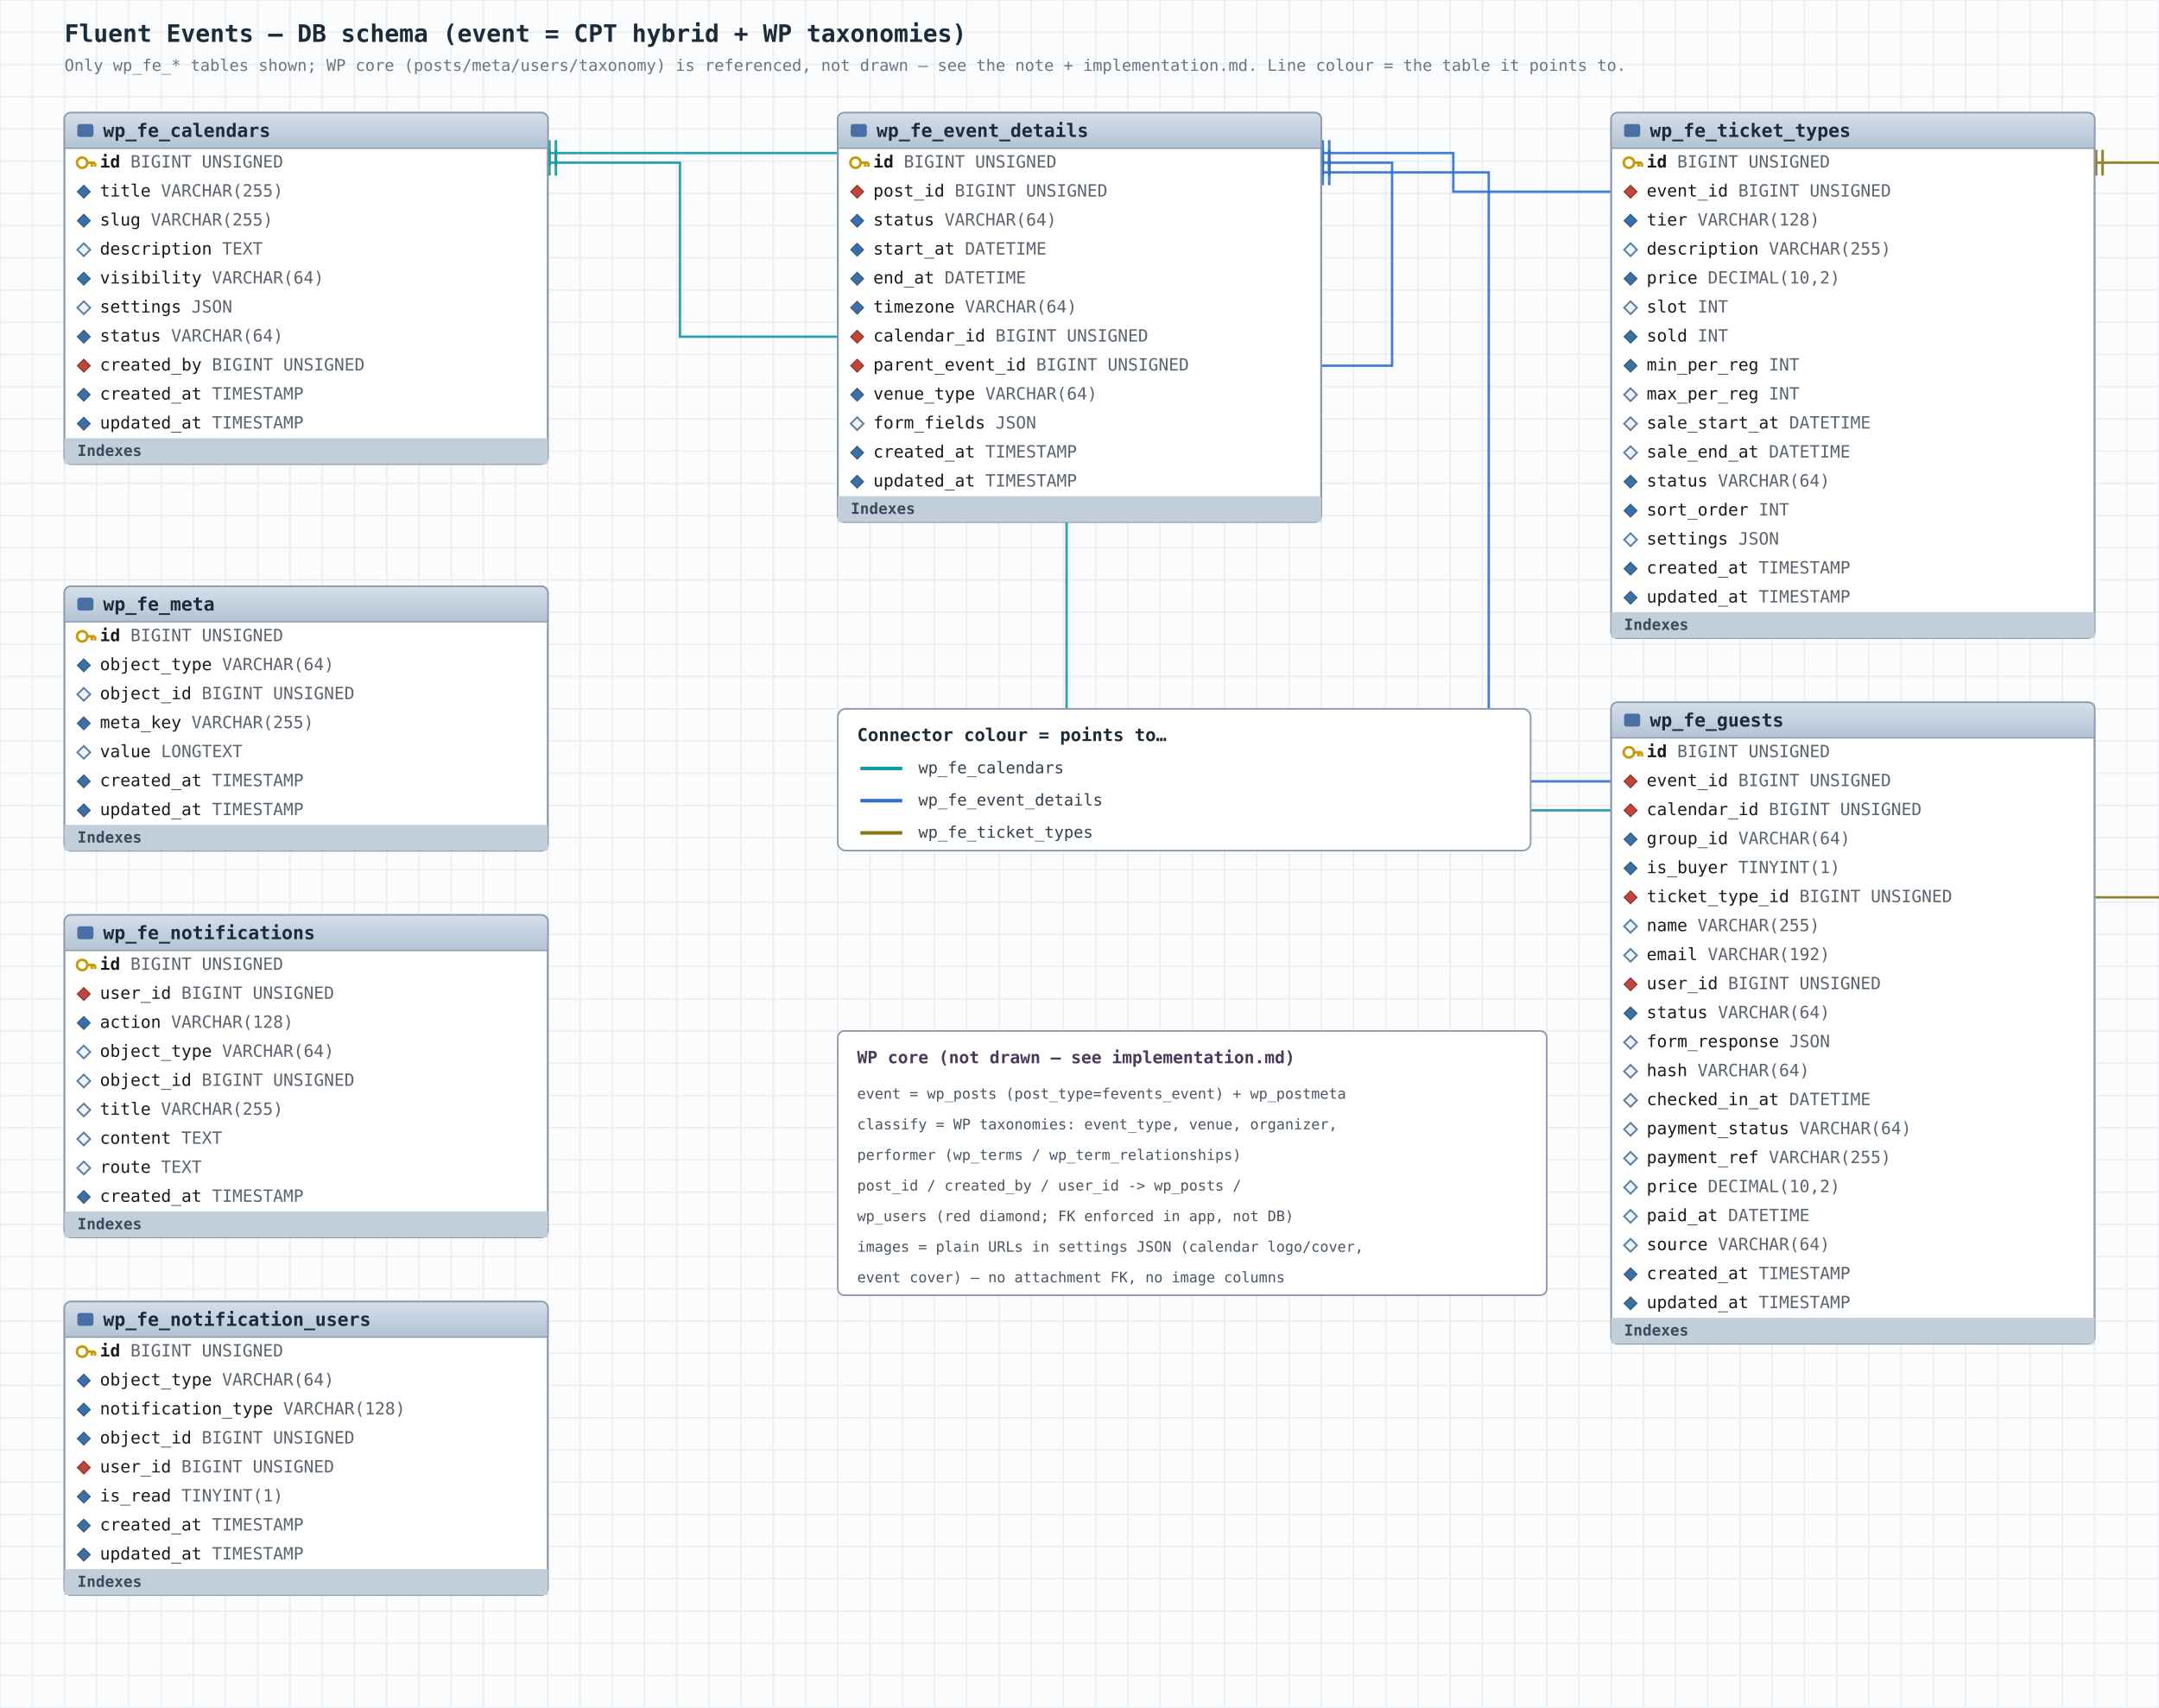
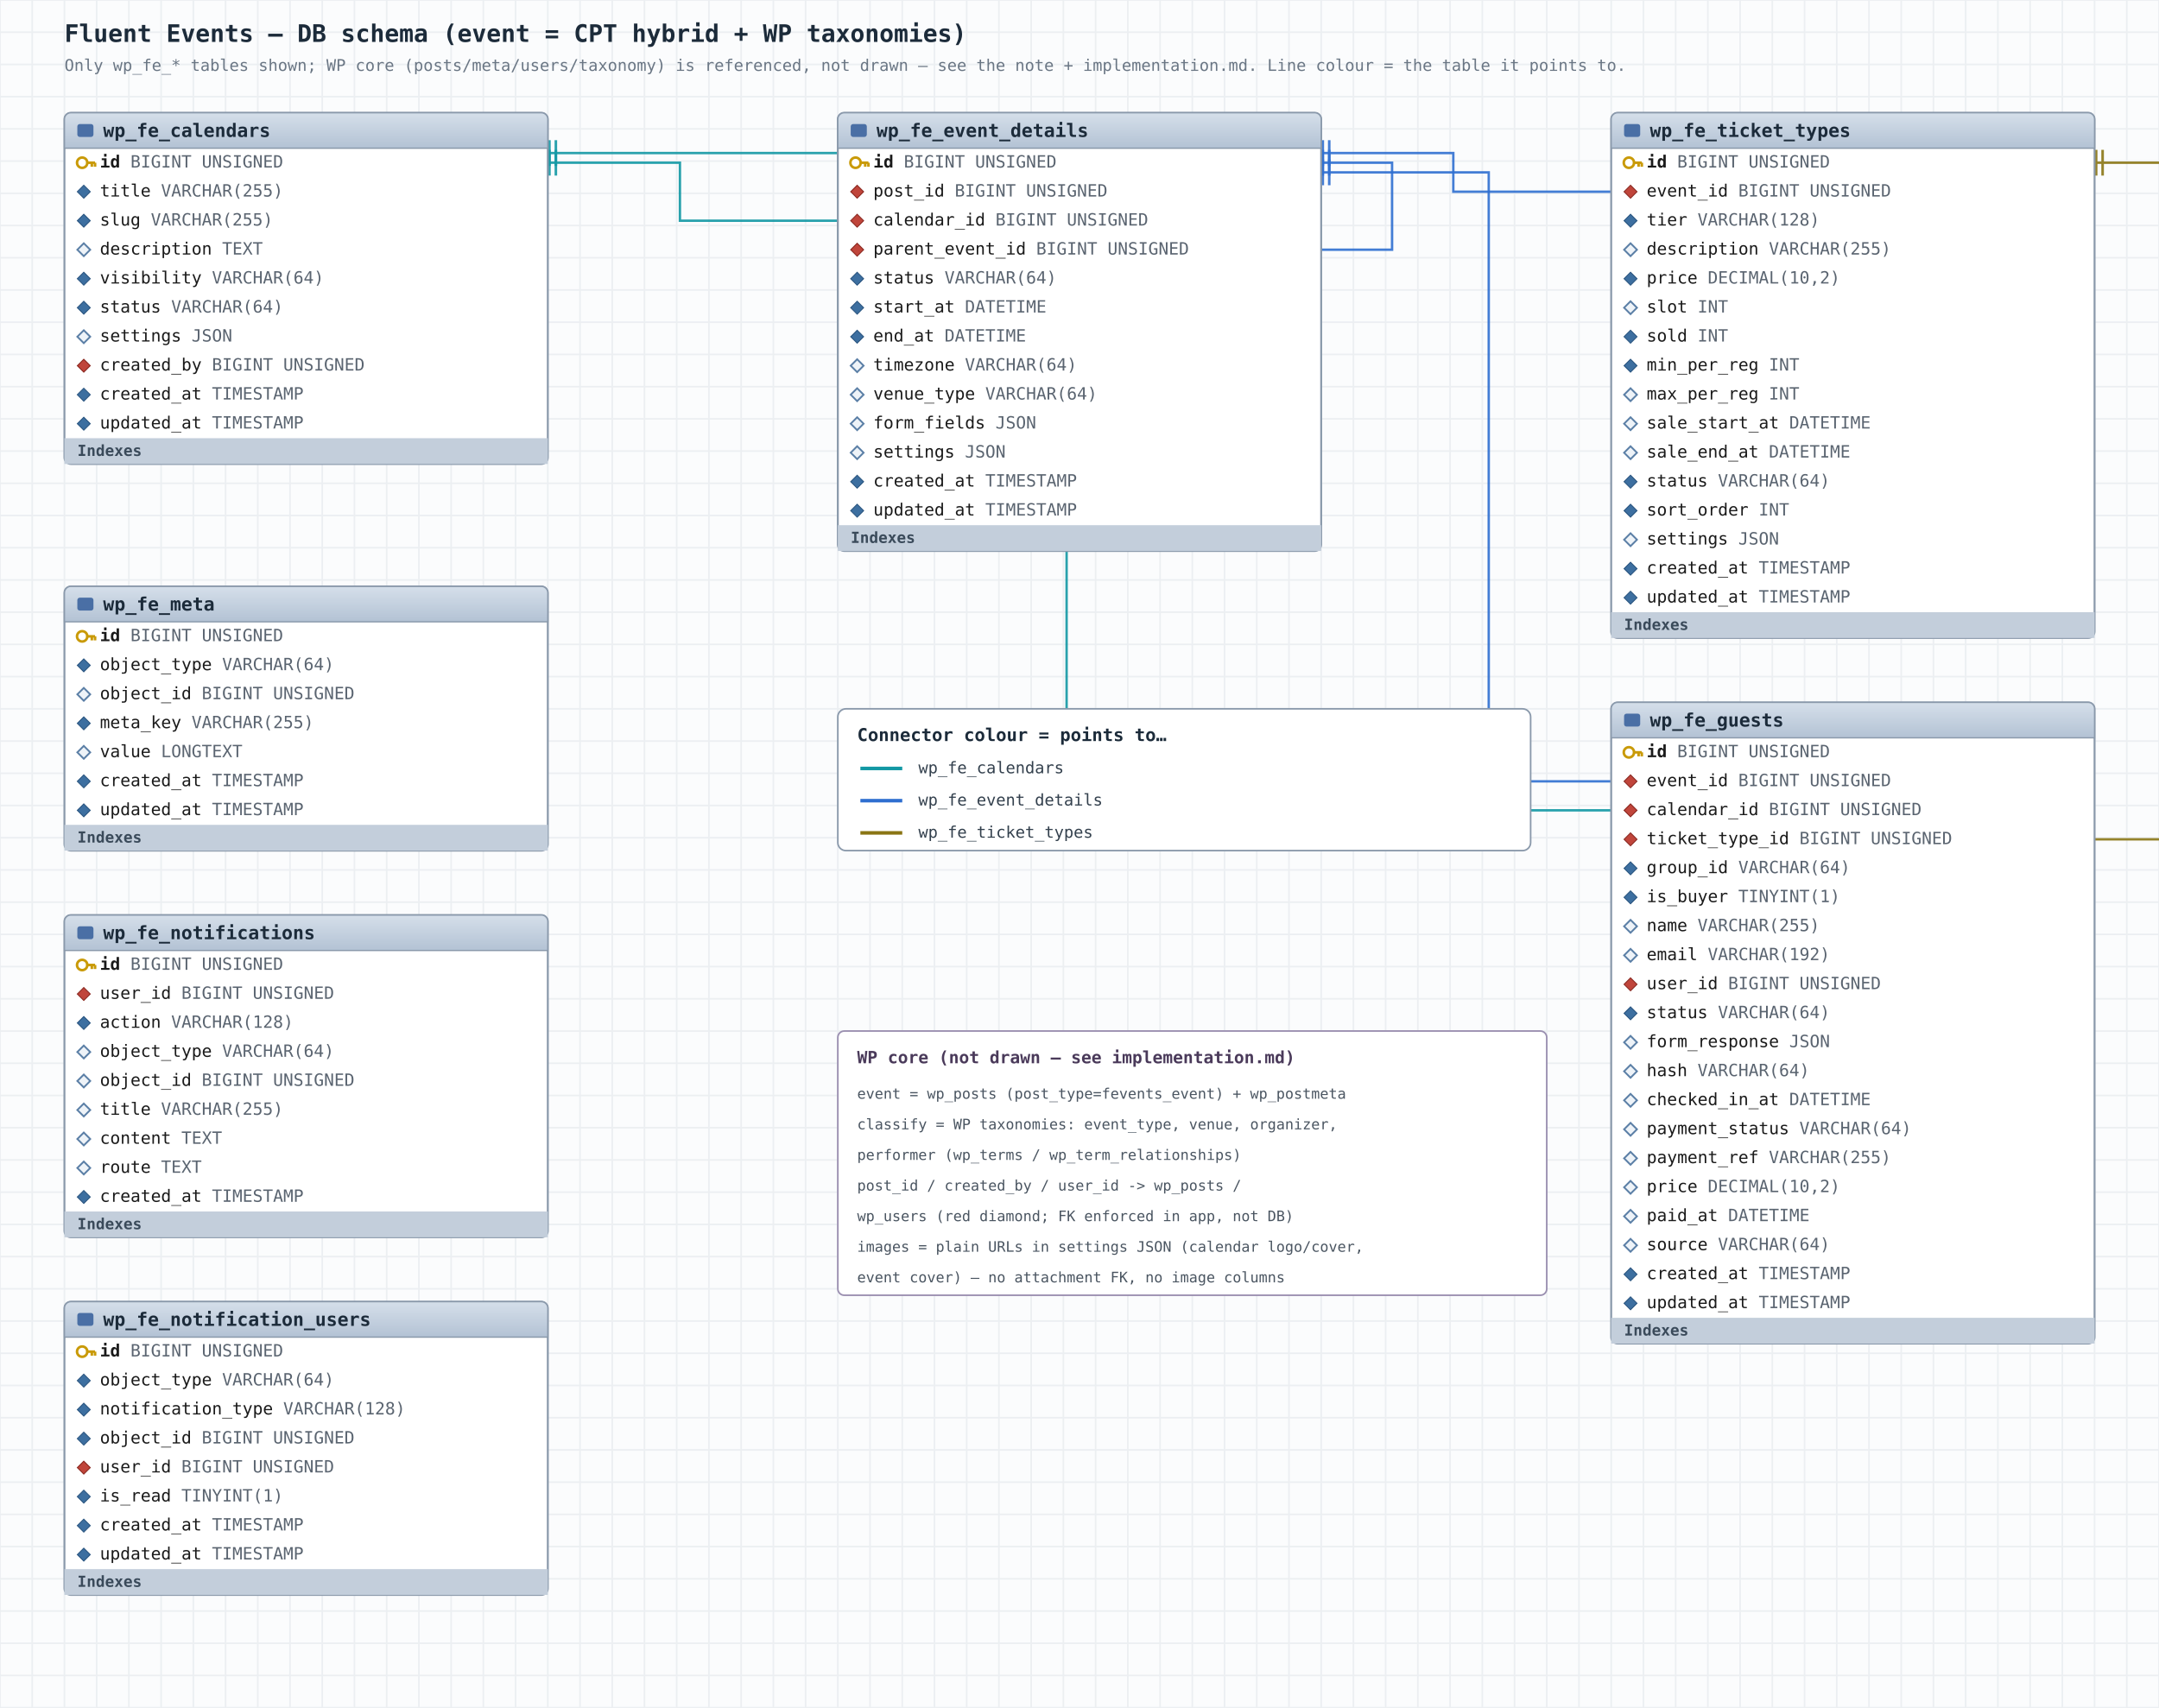
<svg xmlns="http://www.w3.org/2000/svg" width="1340" height="1060" viewBox="0 0 1340 1060" font-family="Menlo,Consolas,monospace">
  <defs>
    <linearGradient id="tb" x1="0" y1="0" x2="0" y2="1">
      <stop offset="0" stop-color="#d5dfea" />
      <stop offset="1" stop-color="#b3c2d4" />
    </linearGradient>
    <linearGradient id="tt" x1="0" y1="0" x2="0" y2="1">
      <stop offset="0" stop-color="#e2daf0" />
      <stop offset="1" stop-color="#cdc0e6" />
    </linearGradient>
    <marker id="cf_c1298a4" markerWidth="22" markerHeight="22" refX="17" refY="11" orient="auto" markerUnits="userSpaceOnUse">
      <path d="M17,11 L3,3 M17,11 L3,11 M17,11 L3,19" fill="none" stroke="#1298a4" stroke-width="1.6" />
    </marker>
    <marker id="one_c1298a4" markerWidth="16" markerHeight="22" refX="12" refY="11" orient="auto" markerUnits="userSpaceOnUse">
      <path d="M7,3 L7,19 M11,3 L11,19" fill="none" stroke="#1298a4" stroke-width="1.6" />
    </marker>
    <marker id="cf_c2f6fd0" markerWidth="22" markerHeight="22" refX="17" refY="11" orient="auto" markerUnits="userSpaceOnUse">
      <path d="M17,11 L3,3 M17,11 L3,11 M17,11 L3,19" fill="none" stroke="#2f6fd0" stroke-width="1.6" />
    </marker>
    <marker id="one_c2f6fd0" markerWidth="16" markerHeight="22" refX="12" refY="11" orient="auto" markerUnits="userSpaceOnUse">
      <path d="M7,3 L7,19 M11,3 L11,19" fill="none" stroke="#2f6fd0" stroke-width="1.6" />
    </marker>
    <marker id="cf_c8a7514" markerWidth="22" markerHeight="22" refX="17" refY="11" orient="auto" markerUnits="userSpaceOnUse">
      <path d="M17,11 L3,3 M17,11 L3,11 M17,11 L3,19" fill="none" stroke="#8a7514" stroke-width="1.6" />
    </marker>
    <marker id="one_c8a7514" markerWidth="16" markerHeight="22" refX="12" refY="11" orient="auto" markerUnits="userSpaceOnUse">
      <path d="M7,3 L7,19 M11,3 L11,19" fill="none" stroke="#8a7514" stroke-width="1.6" />
    </marker>
  </defs>
  <rect x="0" y="0" width="1340" height="1060" fill="#fbfcfd" />
  <path d="M0,0 V1060 M20,0 V1060 M40,0 V1060 M60,0 V1060 M80,0 V1060 M100,0 V1060 M120,0 V1060 M140,0 V1060 M160,0 V1060 M180,0 V1060 M200,0 V1060 M220,0 V1060 M240,0 V1060 M260,0 V1060 M280,0 V1060 M300,0 V1060 M320,0 V1060 M340,0 V1060 M360,0 V1060 M380,0 V1060 M400,0 V1060 M420,0 V1060 M440,0 V1060 M460,0 V1060 M480,0 V1060 M500,0 V1060 M520,0 V1060 M540,0 V1060 M560,0 V1060 M580,0 V1060 M600,0 V1060 M620,0 V1060 M640,0 V1060 M660,0 V1060 M680,0 V1060 M700,0 V1060 M720,0 V1060 M740,0 V1060 M760,0 V1060 M780,0 V1060 M800,0 V1060 M820,0 V1060 M840,0 V1060 M860,0 V1060 M880,0 V1060 M900,0 V1060 M920,0 V1060 M940,0 V1060 M960,0 V1060 M980,0 V1060 M1000,0 V1060 M1020,0 V1060 M1040,0 V1060 M1060,0 V1060 M1080,0 V1060 M1100,0 V1060 M1120,0 V1060 M1140,0 V1060 M1160,0 V1060 M1180,0 V1060 M1200,0 V1060 M1220,0 V1060 M1240,0 V1060 M1260,0 V1060 M1280,0 V1060 M1300,0 V1060 M1320,0 V1060 M1340,0 V1060 M0,0 H1340 M0,20 H1340 M0,40 H1340 M0,60 H1340 M0,80 H1340 M0,100 H1340 M0,120 H1340 M0,140 H1340 M0,160 H1340 M0,180 H1340 M0,200 H1340 M0,220 H1340 M0,240 H1340 M0,260 H1340 M0,280 H1340 M0,300 H1340 M0,320 H1340 M0,340 H1340 M0,360 H1340 M0,380 H1340 M0,400 H1340 M0,420 H1340 M0,440 H1340 M0,460 H1340 M0,480 H1340 M0,500 H1340 M0,520 H1340 M0,540 H1340 M0,560 H1340 M0,580 H1340 M0,600 H1340 M0,620 H1340 M0,640 H1340 M0,660 H1340 M0,680 H1340 M0,700 H1340 M0,720 H1340 M0,740 H1340 M0,760 H1340 M0,780 H1340 M0,800 H1340 M0,820 H1340 M0,840 H1340 M0,860 H1340 M0,880 H1340 M0,900 H1340 M0,920 H1340 M0,940 H1340 M0,960 H1340 M0,980 H1340 M0,1000 H1340 M0,1020 H1340 M0,1040 H1340 M0,1060 H1340" stroke="#eceff2" stroke-width="1" />
  <text x="40" y="26" font-size="15" font-weight="700" fill="#1c2b3a">Fluent Events — DB schema (event = CPT hybrid + WP taxonomies)</text>
  <text x="40" y="44" font-size="10" fill="#6a7684">Only wp_fe_* tables shown; WP core (posts/meta/users/taxonomy) is referenced, not drawn — see the note + implementation.md. Line colour = the table it points to.</text>
-   <path d="M520,209 H422.0 V101 H340" fill="none" stroke="#1298a4" stroke-width="1.5" opacity="0.9" marker-start="url(#cf_c1298a4)" marker-end="url(#one_c1298a4)" />
-   <path d="M820,227 H864 V101 H820" fill="none" stroke="#2f6fd0" stroke-width="1.5" opacity="0.9" marker-start="url(#cf_c2f6fd0)" marker-end="url(#one_c2f6fd0)" />
+   <path d="M520,137 H422.0 V101 H340" fill="none" stroke="#1298a4" stroke-width="1.5" opacity="0.9" marker-start="url(#cf_c1298a4)" marker-end="url(#one_c1298a4)" />
+   <path d="M820,155 H864 V101 H820" fill="none" stroke="#2f6fd0" stroke-width="1.5" opacity="0.9" marker-start="url(#cf_c2f6fd0)" marker-end="url(#one_c2f6fd0)" />
  <path d="M1000,119 H902.0 V95 H820" fill="none" stroke="#2f6fd0" stroke-width="1.5" opacity="0.9" marker-start="url(#cf_c2f6fd0)" marker-end="url(#one_c2f6fd0)" />
  <path d="M1000,485 H924.0 V107 H820" fill="none" stroke="#2f6fd0" stroke-width="1.5" opacity="0.9" marker-start="url(#cf_c2f6fd0)" marker-end="url(#one_c2f6fd0)" />
  <path d="M1000,503 H662.0 V95 H340" fill="none" stroke="#1298a4" stroke-width="1.5" opacity="0.9" marker-start="url(#cf_c1298a4)" marker-end="url(#one_c1298a4)" />
-   <path d="M1300,557 H1344 V101 H1300" fill="none" stroke="#8a7514" stroke-width="1.5" opacity="0.9" marker-start="url(#cf_c8a7514)" marker-end="url(#one_c8a7514)" />
+   <path d="M1300,521 H1344 V101 H1300" fill="none" stroke="#8a7514" stroke-width="1.5" opacity="0.9" marker-start="url(#cf_c8a7514)" marker-end="url(#one_c8a7514)" />
  <g>
    <rect x="40" y="70" width="300" height="218" rx="4" fill="#fff" stroke="#8a99ab" stroke-width="1.2" />
    <path d="M40,74 a4,4 0 0 1 4,-4 h292 a4,4 0 0 1 4,4 v18 h-300 z" fill="url(#tb)" stroke="#8a99ab" stroke-width="0.8" />
    <rect x="48" y="77" width="10" height="8" rx="1.5" fill="#4a6fa5" />
    <text x="64" y="85" font-size="11.5" font-weight="700" fill="#1c2b3a">wp_fe_calendars</text>
    <circle cx="51" cy="101" r="3.2" fill="none" stroke="#c99a08" stroke-width="1.6" />
    <path d="M53.5,101 L59,101 M57,101 L57,103.5 M59,101 L59,103.5" stroke="#c99a08" stroke-width="1.6" fill="none" />
    <text x="62" y="104" font-size="10.5" fill="#1a1a1a">
      <tspan font-weight="700">id</tspan>
      <tspan fill="#5a6470">BIGINT UNSIGNED</tspan>
    </text>
    <path d="M52,115 L56,119 L52,123 L48,119 Z" fill="#3d6fa0" stroke="#2a5580" stroke-width="0.6" />
    <text x="62" y="122" font-size="10.5" fill="#1a1a1a">
      <tspan font-weight="400">title</tspan>
      <tspan fill="#5a6470">VARCHAR(255)</tspan>
    </text>
    <path d="M52,133 L56,137 L52,141 L48,137 Z" fill="#3d6fa0" stroke="#2a5580" stroke-width="0.6" />
    <text x="62" y="140" font-size="10.5" fill="#1a1a1a">
      <tspan font-weight="400">slug</tspan>
      <tspan fill="#5a6470">VARCHAR(255)</tspan>
    </text>
    <path d="M52,151 L56,155 L52,159 L48,155 Z" fill="#eef3f8" stroke="#5b7fa6" stroke-width="1.1" />
    <text x="62" y="158" font-size="10.5" fill="#1a1a1a">
      <tspan font-weight="400">description</tspan>
      <tspan fill="#5a6470">TEXT</tspan>
    </text>
    <path d="M52,169 L56,173 L52,177 L48,173 Z" fill="#3d6fa0" stroke="#2a5580" stroke-width="0.6" />
    <text x="62" y="176" font-size="10.5" fill="#1a1a1a">
      <tspan font-weight="400">visibility</tspan>
      <tspan fill="#5a6470">VARCHAR(64)</tspan>
    </text>
-     <path d="M52,187 L56,191 L52,195 L48,191 Z" fill="#eef3f8" stroke="#5b7fa6" stroke-width="1.1" />
+     <path d="M52,187 L56,191 L52,195 L48,191 Z" fill="#3d6fa0" stroke="#2a5580" stroke-width="0.6" />
    <text x="62" y="194" font-size="10.5" fill="#1a1a1a">
+       <tspan font-weight="400">status</tspan>
+       <tspan fill="#5a6470">VARCHAR(64)</tspan>
+     </text>
+     <path d="M52,205 L56,209 L52,213 L48,209 Z" fill="#eef3f8" stroke="#5b7fa6" stroke-width="1.1" />
+     <text x="62" y="212" font-size="10.5" fill="#1a1a1a">
      <tspan font-weight="400">settings</tspan>
      <tspan fill="#5a6470">JSON</tspan>
-     </text>
-     <path d="M52,205 L56,209 L52,213 L48,209 Z" fill="#3d6fa0" stroke="#2a5580" stroke-width="0.6" />
-     <text x="62" y="212" font-size="10.5" fill="#1a1a1a">
-       <tspan font-weight="400">status</tspan>
-       <tspan fill="#5a6470">VARCHAR(64)</tspan>
    </text>
    <path d="M52,223 L56,227 L52,231 L48,227 Z" fill="#c0453b" stroke="#8a2820" stroke-width="0.6" />
    <text x="62" y="230" font-size="10.5" fill="#1a1a1a">
      <tspan font-weight="400">created_by</tspan>
      <tspan fill="#5a6470">BIGINT UNSIGNED</tspan>
    </text>
    <path d="M52,241 L56,245 L52,249 L48,245 Z" fill="#3d6fa0" stroke="#2a5580" stroke-width="0.6" />
    <text x="62" y="248" font-size="10.5" fill="#1a1a1a">
      <tspan font-weight="400">created_at</tspan>
      <tspan fill="#5a6470">TIMESTAMP</tspan>
    </text>
    <path d="M52,259 L56,263 L52,267 L48,263 Z" fill="#3d6fa0" stroke="#2a5580" stroke-width="0.6" />
    <text x="62" y="266" font-size="10.5" fill="#1a1a1a">
      <tspan font-weight="400">updated_at</tspan>
      <tspan fill="#5a6470">TIMESTAMP</tspan>
    </text>
    <rect x="40" y="272" width="300" height="16" fill="#c3cedb" />
    <text x="48" y="283" font-size="9.5" font-weight="700" fill="#3a4a5a">Indexes</text>
  </g>
  <g>
    <rect x="40" y="364" width="300" height="164" rx="4" fill="#fff" stroke="#8a99ab" stroke-width="1.2" />
    <path d="M40,368 a4,4 0 0 1 4,-4 h292 a4,4 0 0 1 4,4 v18 h-300 z" fill="url(#tb)" stroke="#8a99ab" stroke-width="0.8" />
    <rect x="48" y="371" width="10" height="8" rx="1.5" fill="#4a6fa5" />
    <text x="64" y="379" font-size="11.5" font-weight="700" fill="#1c2b3a">wp_fe_meta</text>
    <circle cx="51" cy="395" r="3.2" fill="none" stroke="#c99a08" stroke-width="1.6" />
    <path d="M53.5,395 L59,395 M57,395 L57,397.5 M59,395 L59,397.5" stroke="#c99a08" stroke-width="1.6" fill="none" />
    <text x="62" y="398" font-size="10.5" fill="#1a1a1a">
      <tspan font-weight="700">id</tspan>
      <tspan fill="#5a6470">BIGINT UNSIGNED</tspan>
    </text>
    <path d="M52,409 L56,413 L52,417 L48,413 Z" fill="#3d6fa0" stroke="#2a5580" stroke-width="0.6" />
    <text x="62" y="416" font-size="10.5" fill="#1a1a1a">
      <tspan font-weight="400">object_type</tspan>
      <tspan fill="#5a6470">VARCHAR(64)</tspan>
    </text>
    <path d="M52,427 L56,431 L52,435 L48,431 Z" fill="#eef3f8" stroke="#5b7fa6" stroke-width="1.1" />
    <text x="62" y="434" font-size="10.5" fill="#1a1a1a">
      <tspan font-weight="400">object_id</tspan>
      <tspan fill="#5a6470">BIGINT UNSIGNED</tspan>
    </text>
    <path d="M52,445 L56,449 L52,453 L48,449 Z" fill="#3d6fa0" stroke="#2a5580" stroke-width="0.6" />
    <text x="62" y="452" font-size="10.5" fill="#1a1a1a">
      <tspan font-weight="400">meta_key</tspan>
      <tspan fill="#5a6470">VARCHAR(255)</tspan>
    </text>
    <path d="M52,463 L56,467 L52,471 L48,467 Z" fill="#eef3f8" stroke="#5b7fa6" stroke-width="1.1" />
    <text x="62" y="470" font-size="10.5" fill="#1a1a1a">
      <tspan font-weight="400">value</tspan>
      <tspan fill="#5a6470">LONGTEXT</tspan>
    </text>
    <path d="M52,481 L56,485 L52,489 L48,485 Z" fill="#3d6fa0" stroke="#2a5580" stroke-width="0.6" />
    <text x="62" y="488" font-size="10.5" fill="#1a1a1a">
      <tspan font-weight="400">created_at</tspan>
      <tspan fill="#5a6470">TIMESTAMP</tspan>
    </text>
    <path d="M52,499 L56,503 L52,507 L48,503 Z" fill="#3d6fa0" stroke="#2a5580" stroke-width="0.6" />
    <text x="62" y="506" font-size="10.5" fill="#1a1a1a">
      <tspan font-weight="400">updated_at</tspan>
      <tspan fill="#5a6470">TIMESTAMP</tspan>
    </text>
    <rect x="40" y="512" width="300" height="16" fill="#c3cedb" />
    <text x="48" y="523" font-size="9.5" font-weight="700" fill="#3a4a5a">Indexes</text>
  </g>
  <g>
    <rect x="40" y="568" width="300" height="200" rx="4" fill="#fff" stroke="#8a99ab" stroke-width="1.2" />
    <path d="M40,572 a4,4 0 0 1 4,-4 h292 a4,4 0 0 1 4,4 v18 h-300 z" fill="url(#tb)" stroke="#8a99ab" stroke-width="0.8" />
    <rect x="48" y="575" width="10" height="8" rx="1.5" fill="#4a6fa5" />
    <text x="64" y="583" font-size="11.5" font-weight="700" fill="#1c2b3a">wp_fe_notifications</text>
    <circle cx="51" cy="599" r="3.2" fill="none" stroke="#c99a08" stroke-width="1.6" />
    <path d="M53.5,599 L59,599 M57,599 L57,601.5 M59,599 L59,601.5" stroke="#c99a08" stroke-width="1.6" fill="none" />
    <text x="62" y="602" font-size="10.5" fill="#1a1a1a">
      <tspan font-weight="700">id</tspan>
      <tspan fill="#5a6470">BIGINT UNSIGNED</tspan>
    </text>
    <path d="M52,613 L56,617 L52,621 L48,617 Z" fill="#c0453b" stroke="#8a2820" stroke-width="0.6" />
    <text x="62" y="620" font-size="10.5" fill="#1a1a1a">
      <tspan font-weight="400">user_id</tspan>
      <tspan fill="#5a6470">BIGINT UNSIGNED</tspan>
    </text>
    <path d="M52,631 L56,635 L52,639 L48,635 Z" fill="#3d6fa0" stroke="#2a5580" stroke-width="0.6" />
    <text x="62" y="638" font-size="10.5" fill="#1a1a1a">
      <tspan font-weight="400">action</tspan>
      <tspan fill="#5a6470">VARCHAR(128)</tspan>
    </text>
    <path d="M52,649 L56,653 L52,657 L48,653 Z" fill="#eef3f8" stroke="#5b7fa6" stroke-width="1.1" />
    <text x="62" y="656" font-size="10.5" fill="#1a1a1a">
      <tspan font-weight="400">object_type</tspan>
      <tspan fill="#5a6470">VARCHAR(64)</tspan>
    </text>
    <path d="M52,667 L56,671 L52,675 L48,671 Z" fill="#eef3f8" stroke="#5b7fa6" stroke-width="1.1" />
    <text x="62" y="674" font-size="10.5" fill="#1a1a1a">
      <tspan font-weight="400">object_id</tspan>
      <tspan fill="#5a6470">BIGINT UNSIGNED</tspan>
    </text>
    <path d="M52,685 L56,689 L52,693 L48,689 Z" fill="#eef3f8" stroke="#5b7fa6" stroke-width="1.1" />
    <text x="62" y="692" font-size="10.5" fill="#1a1a1a">
      <tspan font-weight="400">title</tspan>
      <tspan fill="#5a6470">VARCHAR(255)</tspan>
    </text>
    <path d="M52,703 L56,707 L52,711 L48,707 Z" fill="#eef3f8" stroke="#5b7fa6" stroke-width="1.1" />
    <text x="62" y="710" font-size="10.5" fill="#1a1a1a">
      <tspan font-weight="400">content</tspan>
      <tspan fill="#5a6470">TEXT</tspan>
    </text>
    <path d="M52,721 L56,725 L52,729 L48,725 Z" fill="#eef3f8" stroke="#5b7fa6" stroke-width="1.1" />
    <text x="62" y="728" font-size="10.5" fill="#1a1a1a">
      <tspan font-weight="400">route</tspan>
      <tspan fill="#5a6470">TEXT</tspan>
    </text>
    <path d="M52,739 L56,743 L52,747 L48,743 Z" fill="#3d6fa0" stroke="#2a5580" stroke-width="0.6" />
    <text x="62" y="746" font-size="10.5" fill="#1a1a1a">
      <tspan font-weight="400">created_at</tspan>
      <tspan fill="#5a6470">TIMESTAMP</tspan>
    </text>
    <rect x="40" y="752" width="300" height="16" fill="#c3cedb" />
    <text x="48" y="763" font-size="9.5" font-weight="700" fill="#3a4a5a">Indexes</text>
  </g>
  <g>
    <rect x="40" y="808" width="300" height="182" rx="4" fill="#fff" stroke="#8a99ab" stroke-width="1.2" />
    <path d="M40,812 a4,4 0 0 1 4,-4 h292 a4,4 0 0 1 4,4 v18 h-300 z" fill="url(#tb)" stroke="#8a99ab" stroke-width="0.8" />
    <rect x="48" y="815" width="10" height="8" rx="1.5" fill="#4a6fa5" />
    <text x="64" y="823" font-size="11.5" font-weight="700" fill="#1c2b3a">wp_fe_notification_users</text>
    <circle cx="51" cy="839" r="3.2" fill="none" stroke="#c99a08" stroke-width="1.6" />
    <path d="M53.5,839 L59,839 M57,839 L57,841.5 M59,839 L59,841.5" stroke="#c99a08" stroke-width="1.6" fill="none" />
    <text x="62" y="842" font-size="10.5" fill="#1a1a1a">
      <tspan font-weight="700">id</tspan>
      <tspan fill="#5a6470">BIGINT UNSIGNED</tspan>
    </text>
    <path d="M52,853 L56,857 L52,861 L48,857 Z" fill="#3d6fa0" stroke="#2a5580" stroke-width="0.6" />
    <text x="62" y="860" font-size="10.5" fill="#1a1a1a">
      <tspan font-weight="400">object_type</tspan>
      <tspan fill="#5a6470">VARCHAR(64)</tspan>
    </text>
    <path d="M52,871 L56,875 L52,879 L48,875 Z" fill="#3d6fa0" stroke="#2a5580" stroke-width="0.6" />
    <text x="62" y="878" font-size="10.5" fill="#1a1a1a">
      <tspan font-weight="400">notification_type</tspan>
      <tspan fill="#5a6470">VARCHAR(128)</tspan>
    </text>
    <path d="M52,889 L56,893 L52,897 L48,893 Z" fill="#3d6fa0" stroke="#2a5580" stroke-width="0.6" />
    <text x="62" y="896" font-size="10.5" fill="#1a1a1a">
      <tspan font-weight="400">object_id</tspan>
      <tspan fill="#5a6470">BIGINT UNSIGNED</tspan>
    </text>
    <path d="M52,907 L56,911 L52,915 L48,911 Z" fill="#c0453b" stroke="#8a2820" stroke-width="0.6" />
    <text x="62" y="914" font-size="10.5" fill="#1a1a1a">
      <tspan font-weight="400">user_id</tspan>
      <tspan fill="#5a6470">BIGINT UNSIGNED</tspan>
    </text>
    <path d="M52,925 L56,929 L52,933 L48,929 Z" fill="#3d6fa0" stroke="#2a5580" stroke-width="0.6" />
    <text x="62" y="932" font-size="10.5" fill="#1a1a1a">
      <tspan font-weight="400">is_read</tspan>
      <tspan fill="#5a6470">TINYINT(1)</tspan>
    </text>
    <path d="M52,943 L56,947 L52,951 L48,947 Z" fill="#3d6fa0" stroke="#2a5580" stroke-width="0.6" />
    <text x="62" y="950" font-size="10.5" fill="#1a1a1a">
      <tspan font-weight="400">created_at</tspan>
      <tspan fill="#5a6470">TIMESTAMP</tspan>
    </text>
    <path d="M52,961 L56,965 L52,969 L48,965 Z" fill="#3d6fa0" stroke="#2a5580" stroke-width="0.6" />
    <text x="62" y="968" font-size="10.5" fill="#1a1a1a">
      <tspan font-weight="400">updated_at</tspan>
      <tspan fill="#5a6470">TIMESTAMP</tspan>
    </text>
    <rect x="40" y="974" width="300" height="16" fill="#c3cedb" />
    <text x="48" y="985" font-size="9.5" font-weight="700" fill="#3a4a5a">Indexes</text>
  </g>
  <g>
-     <rect x="520" y="70" width="300" height="254" rx="4" fill="#fff" stroke="#8a99ab" stroke-width="1.2" />
+     <rect x="520" y="70" width="300" height="272" rx="4" fill="#fff" stroke="#8a99ab" stroke-width="1.2" />
    <path d="M520,74 a4,4 0 0 1 4,-4 h292 a4,4 0 0 1 4,4 v18 h-300 z" fill="url(#tb)" stroke="#8a99ab" stroke-width="0.8" />
    <rect x="528" y="77" width="10" height="8" rx="1.5" fill="#4a6fa5" />
    <text x="544" y="85" font-size="11.5" font-weight="700" fill="#1c2b3a">wp_fe_event_details</text>
    <circle cx="531" cy="101" r="3.2" fill="none" stroke="#c99a08" stroke-width="1.6" />
    <path d="M533.5,101 L539,101 M537,101 L537,103.5 M539,101 L539,103.5" stroke="#c99a08" stroke-width="1.6" fill="none" />
    <text x="542" y="104" font-size="10.5" fill="#1a1a1a">
      <tspan font-weight="700">id</tspan>
      <tspan fill="#5a6470">BIGINT UNSIGNED</tspan>
    </text>
    <path d="M532,115 L536,119 L532,123 L528,119 Z" fill="#c0453b" stroke="#8a2820" stroke-width="0.6" />
    <text x="542" y="122" font-size="10.5" fill="#1a1a1a">
      <tspan font-weight="400">post_id</tspan>
      <tspan fill="#5a6470">BIGINT UNSIGNED</tspan>
    </text>
-     <path d="M532,133 L536,137 L532,141 L528,137 Z" fill="#3d6fa0" stroke="#2a5580" stroke-width="0.6" />
+     <path d="M532,133 L536,137 L532,141 L528,137 Z" fill="#c0453b" stroke="#8a2820" stroke-width="0.6" />
    <text x="542" y="140" font-size="10.5" fill="#1a1a1a">
+       <tspan font-weight="400">calendar_id</tspan>
+       <tspan fill="#5a6470">BIGINT UNSIGNED</tspan>
+     </text>
+     <path d="M532,151 L536,155 L532,159 L528,155 Z" fill="#c0453b" stroke="#8a2820" stroke-width="0.6" />
+     <text x="542" y="158" font-size="10.5" fill="#1a1a1a">
+       <tspan font-weight="400">parent_event_id</tspan>
+       <tspan fill="#5a6470">BIGINT UNSIGNED</tspan>
+     </text>
+     <path d="M532,169 L536,173 L532,177 L528,173 Z" fill="#3d6fa0" stroke="#2a5580" stroke-width="0.6" />
+     <text x="542" y="176" font-size="10.5" fill="#1a1a1a">
      <tspan font-weight="400">status</tspan>
      <tspan fill="#5a6470">VARCHAR(64)</tspan>
    </text>
-     <path d="M532,151 L536,155 L532,159 L528,155 Z" fill="#3d6fa0" stroke="#2a5580" stroke-width="0.6" />
-     <text x="542" y="158" font-size="10.5" fill="#1a1a1a">
+     <path d="M532,187 L536,191 L532,195 L528,191 Z" fill="#3d6fa0" stroke="#2a5580" stroke-width="0.6" />
+     <text x="542" y="194" font-size="10.5" fill="#1a1a1a">
      <tspan font-weight="400">start_at</tspan>
      <tspan fill="#5a6470">DATETIME</tspan>
    </text>
-     <path d="M532,169 L536,173 L532,177 L528,173 Z" fill="#3d6fa0" stroke="#2a5580" stroke-width="0.6" />
-     <text x="542" y="176" font-size="10.5" fill="#1a1a1a">
+     <path d="M532,205 L536,209 L532,213 L528,209 Z" fill="#3d6fa0" stroke="#2a5580" stroke-width="0.6" />
+     <text x="542" y="212" font-size="10.5" fill="#1a1a1a">
      <tspan font-weight="400">end_at</tspan>
      <tspan fill="#5a6470">DATETIME</tspan>
    </text>
-     <path d="M532,187 L536,191 L532,195 L528,191 Z" fill="#3d6fa0" stroke="#2a5580" stroke-width="0.6" />
-     <text x="542" y="194" font-size="10.5" fill="#1a1a1a">
+     <path d="M532,223 L536,227 L532,231 L528,227 Z" fill="#eef3f8" stroke="#5b7fa6" stroke-width="1.1" />
+     <text x="542" y="230" font-size="10.5" fill="#1a1a1a">
      <tspan font-weight="400">timezone</tspan>
      <tspan fill="#5a6470">VARCHAR(64)</tspan>
    </text>
-     <path d="M532,205 L536,209 L532,213 L528,209 Z" fill="#c0453b" stroke="#8a2820" stroke-width="0.6" />
-     <text x="542" y="212" font-size="10.5" fill="#1a1a1a">
-       <tspan font-weight="400">calendar_id</tspan>
-       <tspan fill="#5a6470">BIGINT UNSIGNED</tspan>
-     </text>
-     <path d="M532,223 L536,227 L532,231 L528,227 Z" fill="#c0453b" stroke="#8a2820" stroke-width="0.6" />
-     <text x="542" y="230" font-size="10.5" fill="#1a1a1a">
-       <tspan font-weight="400">parent_event_id</tspan>
-       <tspan fill="#5a6470">BIGINT UNSIGNED</tspan>
-     </text>
-     <path d="M532,241 L536,245 L532,249 L528,245 Z" fill="#3d6fa0" stroke="#2a5580" stroke-width="0.6" />
+     <path d="M532,241 L536,245 L532,249 L528,245 Z" fill="#eef3f8" stroke="#5b7fa6" stroke-width="1.1" />
    <text x="542" y="248" font-size="10.5" fill="#1a1a1a">
      <tspan font-weight="400">venue_type</tspan>
      <tspan fill="#5a6470">VARCHAR(64)</tspan>
    </text>
    <path d="M532,259 L536,263 L532,267 L528,263 Z" fill="#eef3f8" stroke="#5b7fa6" stroke-width="1.1" />
    <text x="542" y="266" font-size="10.5" fill="#1a1a1a">
      <tspan font-weight="400">form_fields</tspan>
      <tspan fill="#5a6470">JSON</tspan>
    </text>
-     <path d="M532,277 L536,281 L532,285 L528,281 Z" fill="#3d6fa0" stroke="#2a5580" stroke-width="0.6" />
+     <path d="M532,277 L536,281 L532,285 L528,281 Z" fill="#eef3f8" stroke="#5b7fa6" stroke-width="1.1" />
    <text x="542" y="284" font-size="10.5" fill="#1a1a1a">
-       <tspan font-weight="400">created_at</tspan>
-       <tspan fill="#5a6470">TIMESTAMP</tspan>
+       <tspan font-weight="400">settings</tspan>
+       <tspan fill="#5a6470">JSON</tspan>
    </text>
    <path d="M532,295 L536,299 L532,303 L528,299 Z" fill="#3d6fa0" stroke="#2a5580" stroke-width="0.6" />
    <text x="542" y="302" font-size="10.5" fill="#1a1a1a">
+       <tspan font-weight="400">created_at</tspan>
+       <tspan fill="#5a6470">TIMESTAMP</tspan>
+     </text>
+     <path d="M532,313 L536,317 L532,321 L528,317 Z" fill="#3d6fa0" stroke="#2a5580" stroke-width="0.6" />
+     <text x="542" y="320" font-size="10.5" fill="#1a1a1a">
      <tspan font-weight="400">updated_at</tspan>
      <tspan fill="#5a6470">TIMESTAMP</tspan>
    </text>
-     <rect x="520" y="308" width="300" height="16" fill="#c3cedb" />
-     <text x="528" y="319" font-size="9.5" font-weight="700" fill="#3a4a5a">Indexes</text>
+     <rect x="520" y="326" width="300" height="16" fill="#c3cedb" />
+     <text x="528" y="337" font-size="9.5" font-weight="700" fill="#3a4a5a">Indexes</text>
  </g>
  <g>
    <rect x="1000" y="70" width="300" height="326" rx="4" fill="#fff" stroke="#8a99ab" stroke-width="1.2" />
    <path d="M1000,74 a4,4 0 0 1 4,-4 h292 a4,4 0 0 1 4,4 v18 h-300 z" fill="url(#tb)" stroke="#8a99ab" stroke-width="0.8" />
    <rect x="1008" y="77" width="10" height="8" rx="1.5" fill="#4a6fa5" />
    <text x="1024" y="85" font-size="11.5" font-weight="700" fill="#1c2b3a">wp_fe_ticket_types</text>
    <circle cx="1011" cy="101" r="3.2" fill="none" stroke="#c99a08" stroke-width="1.6" />
    <path d="M1013.5,101 L1019,101 M1017,101 L1017,103.5 M1019,101 L1019,103.5" stroke="#c99a08" stroke-width="1.6" fill="none" />
    <text x="1022" y="104" font-size="10.5" fill="#1a1a1a">
      <tspan font-weight="700">id</tspan>
      <tspan fill="#5a6470">BIGINT UNSIGNED</tspan>
    </text>
    <path d="M1012,115 L1016,119 L1012,123 L1008,119 Z" fill="#c0453b" stroke="#8a2820" stroke-width="0.6" />
    <text x="1022" y="122" font-size="10.5" fill="#1a1a1a">
      <tspan font-weight="400">event_id</tspan>
      <tspan fill="#5a6470">BIGINT UNSIGNED</tspan>
    </text>
    <path d="M1012,133 L1016,137 L1012,141 L1008,137 Z" fill="#3d6fa0" stroke="#2a5580" stroke-width="0.6" />
    <text x="1022" y="140" font-size="10.5" fill="#1a1a1a">
      <tspan font-weight="400">tier</tspan>
      <tspan fill="#5a6470">VARCHAR(128)</tspan>
    </text>
    <path d="M1012,151 L1016,155 L1012,159 L1008,155 Z" fill="#eef3f8" stroke="#5b7fa6" stroke-width="1.1" />
    <text x="1022" y="158" font-size="10.5" fill="#1a1a1a">
      <tspan font-weight="400">description</tspan>
      <tspan fill="#5a6470">VARCHAR(255)</tspan>
    </text>
    <path d="M1012,169 L1016,173 L1012,177 L1008,173 Z" fill="#3d6fa0" stroke="#2a5580" stroke-width="0.6" />
    <text x="1022" y="176" font-size="10.5" fill="#1a1a1a">
      <tspan font-weight="400">price</tspan>
      <tspan fill="#5a6470">DECIMAL(10,2)</tspan>
    </text>
    <path d="M1012,187 L1016,191 L1012,195 L1008,191 Z" fill="#eef3f8" stroke="#5b7fa6" stroke-width="1.1" />
    <text x="1022" y="194" font-size="10.5" fill="#1a1a1a">
      <tspan font-weight="400">slot</tspan>
      <tspan fill="#5a6470">INT</tspan>
    </text>
    <path d="M1012,205 L1016,209 L1012,213 L1008,209 Z" fill="#3d6fa0" stroke="#2a5580" stroke-width="0.6" />
    <text x="1022" y="212" font-size="10.5" fill="#1a1a1a">
      <tspan font-weight="400">sold</tspan>
      <tspan fill="#5a6470">INT</tspan>
    </text>
    <path d="M1012,223 L1016,227 L1012,231 L1008,227 Z" fill="#3d6fa0" stroke="#2a5580" stroke-width="0.6" />
    <text x="1022" y="230" font-size="10.5" fill="#1a1a1a">
      <tspan font-weight="400">min_per_reg</tspan>
      <tspan fill="#5a6470">INT</tspan>
    </text>
    <path d="M1012,241 L1016,245 L1012,249 L1008,245 Z" fill="#eef3f8" stroke="#5b7fa6" stroke-width="1.1" />
    <text x="1022" y="248" font-size="10.5" fill="#1a1a1a">
      <tspan font-weight="400">max_per_reg</tspan>
      <tspan fill="#5a6470">INT</tspan>
    </text>
    <path d="M1012,259 L1016,263 L1012,267 L1008,263 Z" fill="#eef3f8" stroke="#5b7fa6" stroke-width="1.1" />
    <text x="1022" y="266" font-size="10.5" fill="#1a1a1a">
      <tspan font-weight="400">sale_start_at</tspan>
      <tspan fill="#5a6470">DATETIME</tspan>
    </text>
    <path d="M1012,277 L1016,281 L1012,285 L1008,281 Z" fill="#eef3f8" stroke="#5b7fa6" stroke-width="1.1" />
    <text x="1022" y="284" font-size="10.5" fill="#1a1a1a">
      <tspan font-weight="400">sale_end_at</tspan>
      <tspan fill="#5a6470">DATETIME</tspan>
    </text>
    <path d="M1012,295 L1016,299 L1012,303 L1008,299 Z" fill="#3d6fa0" stroke="#2a5580" stroke-width="0.6" />
    <text x="1022" y="302" font-size="10.5" fill="#1a1a1a">
      <tspan font-weight="400">status</tspan>
      <tspan fill="#5a6470">VARCHAR(64)</tspan>
    </text>
    <path d="M1012,313 L1016,317 L1012,321 L1008,317 Z" fill="#3d6fa0" stroke="#2a5580" stroke-width="0.6" />
    <text x="1022" y="320" font-size="10.5" fill="#1a1a1a">
      <tspan font-weight="400">sort_order</tspan>
      <tspan fill="#5a6470">INT</tspan>
    </text>
    <path d="M1012,331 L1016,335 L1012,339 L1008,335 Z" fill="#eef3f8" stroke="#5b7fa6" stroke-width="1.1" />
    <text x="1022" y="338" font-size="10.5" fill="#1a1a1a">
      <tspan font-weight="400">settings</tspan>
      <tspan fill="#5a6470">JSON</tspan>
    </text>
    <path d="M1012,349 L1016,353 L1012,357 L1008,353 Z" fill="#3d6fa0" stroke="#2a5580" stroke-width="0.6" />
    <text x="1022" y="356" font-size="10.5" fill="#1a1a1a">
      <tspan font-weight="400">created_at</tspan>
      <tspan fill="#5a6470">TIMESTAMP</tspan>
    </text>
    <path d="M1012,367 L1016,371 L1012,375 L1008,371 Z" fill="#3d6fa0" stroke="#2a5580" stroke-width="0.6" />
    <text x="1022" y="374" font-size="10.5" fill="#1a1a1a">
      <tspan font-weight="400">updated_at</tspan>
      <tspan fill="#5a6470">TIMESTAMP</tspan>
    </text>
    <rect x="1000" y="380" width="300" height="16" fill="#c3cedb" />
    <text x="1008" y="391" font-size="9.5" font-weight="700" fill="#3a4a5a">Indexes</text>
  </g>
  <g>
    <rect x="1000" y="436" width="300" height="398" rx="4" fill="#fff" stroke="#8a99ab" stroke-width="1.2" />
    <path d="M1000,440 a4,4 0 0 1 4,-4 h292 a4,4 0 0 1 4,4 v18 h-300 z" fill="url(#tb)" stroke="#8a99ab" stroke-width="0.8" />
    <rect x="1008" y="443" width="10" height="8" rx="1.5" fill="#4a6fa5" />
    <text x="1024" y="451" font-size="11.5" font-weight="700" fill="#1c2b3a">wp_fe_guests</text>
    <circle cx="1011" cy="467" r="3.2" fill="none" stroke="#c99a08" stroke-width="1.6" />
    <path d="M1013.5,467 L1019,467 M1017,467 L1017,469.5 M1019,467 L1019,469.5" stroke="#c99a08" stroke-width="1.6" fill="none" />
    <text x="1022" y="470" font-size="10.5" fill="#1a1a1a">
      <tspan font-weight="700">id</tspan>
      <tspan fill="#5a6470">BIGINT UNSIGNED</tspan>
    </text>
    <path d="M1012,481 L1016,485 L1012,489 L1008,485 Z" fill="#c0453b" stroke="#8a2820" stroke-width="0.6" />
    <text x="1022" y="488" font-size="10.5" fill="#1a1a1a">
      <tspan font-weight="400">event_id</tspan>
      <tspan fill="#5a6470">BIGINT UNSIGNED</tspan>
    </text>
    <path d="M1012,499 L1016,503 L1012,507 L1008,503 Z" fill="#c0453b" stroke="#8a2820" stroke-width="0.6" />
    <text x="1022" y="506" font-size="10.5" fill="#1a1a1a">
      <tspan font-weight="400">calendar_id</tspan>
      <tspan fill="#5a6470">BIGINT UNSIGNED</tspan>
    </text>
-     <path d="M1012,517 L1016,521 L1012,525 L1008,521 Z" fill="#3d6fa0" stroke="#2a5580" stroke-width="0.6" />
+     <path d="M1012,517 L1016,521 L1012,525 L1008,521 Z" fill="#c0453b" stroke="#8a2820" stroke-width="0.6" />
    <text x="1022" y="524" font-size="10.5" fill="#1a1a1a">
-       <tspan font-weight="400">group_id</tspan>
-       <tspan fill="#5a6470">VARCHAR(64)</tspan>
+       <tspan font-weight="400">ticket_type_id</tspan>
+       <tspan fill="#5a6470">BIGINT UNSIGNED</tspan>
    </text>
    <path d="M1012,535 L1016,539 L1012,543 L1008,539 Z" fill="#3d6fa0" stroke="#2a5580" stroke-width="0.6" />
    <text x="1022" y="542" font-size="10.5" fill="#1a1a1a">
+       <tspan font-weight="400">group_id</tspan>
+       <tspan fill="#5a6470">VARCHAR(64)</tspan>
+     </text>
+     <path d="M1012,553 L1016,557 L1012,561 L1008,557 Z" fill="#3d6fa0" stroke="#2a5580" stroke-width="0.6" />
+     <text x="1022" y="560" font-size="10.5" fill="#1a1a1a">
      <tspan font-weight="400">is_buyer</tspan>
      <tspan fill="#5a6470">TINYINT(1)</tspan>
-     </text>
-     <path d="M1012,553 L1016,557 L1012,561 L1008,557 Z" fill="#c0453b" stroke="#8a2820" stroke-width="0.6" />
-     <text x="1022" y="560" font-size="10.5" fill="#1a1a1a">
-       <tspan font-weight="400">ticket_type_id</tspan>
-       <tspan fill="#5a6470">BIGINT UNSIGNED</tspan>
    </text>
    <path d="M1012,571 L1016,575 L1012,579 L1008,575 Z" fill="#eef3f8" stroke="#5b7fa6" stroke-width="1.1" />
    <text x="1022" y="578" font-size="10.5" fill="#1a1a1a">
      <tspan font-weight="400">name</tspan>
      <tspan fill="#5a6470">VARCHAR(255)</tspan>
    </text>
    <path d="M1012,589 L1016,593 L1012,597 L1008,593 Z" fill="#eef3f8" stroke="#5b7fa6" stroke-width="1.1" />
    <text x="1022" y="596" font-size="10.5" fill="#1a1a1a">
      <tspan font-weight="400">email</tspan>
      <tspan fill="#5a6470">VARCHAR(192)</tspan>
    </text>
    <path d="M1012,607 L1016,611 L1012,615 L1008,611 Z" fill="#c0453b" stroke="#8a2820" stroke-width="0.6" />
    <text x="1022" y="614" font-size="10.5" fill="#1a1a1a">
      <tspan font-weight="400">user_id</tspan>
      <tspan fill="#5a6470">BIGINT UNSIGNED</tspan>
    </text>
    <path d="M1012,625 L1016,629 L1012,633 L1008,629 Z" fill="#3d6fa0" stroke="#2a5580" stroke-width="0.6" />
    <text x="1022" y="632" font-size="10.5" fill="#1a1a1a">
      <tspan font-weight="400">status</tspan>
      <tspan fill="#5a6470">VARCHAR(64)</tspan>
    </text>
    <path d="M1012,643 L1016,647 L1012,651 L1008,647 Z" fill="#eef3f8" stroke="#5b7fa6" stroke-width="1.1" />
    <text x="1022" y="650" font-size="10.5" fill="#1a1a1a">
      <tspan font-weight="400">form_response</tspan>
      <tspan fill="#5a6470">JSON</tspan>
    </text>
    <path d="M1012,661 L1016,665 L1012,669 L1008,665 Z" fill="#eef3f8" stroke="#5b7fa6" stroke-width="1.1" />
    <text x="1022" y="668" font-size="10.5" fill="#1a1a1a">
      <tspan font-weight="400">hash</tspan>
      <tspan fill="#5a6470">VARCHAR(64)</tspan>
    </text>
    <path d="M1012,679 L1016,683 L1012,687 L1008,683 Z" fill="#eef3f8" stroke="#5b7fa6" stroke-width="1.1" />
    <text x="1022" y="686" font-size="10.5" fill="#1a1a1a">
      <tspan font-weight="400">checked_in_at</tspan>
      <tspan fill="#5a6470">DATETIME</tspan>
    </text>
    <path d="M1012,697 L1016,701 L1012,705 L1008,701 Z" fill="#eef3f8" stroke="#5b7fa6" stroke-width="1.1" />
    <text x="1022" y="704" font-size="10.5" fill="#1a1a1a">
      <tspan font-weight="400">payment_status</tspan>
      <tspan fill="#5a6470">VARCHAR(64)</tspan>
    </text>
    <path d="M1012,715 L1016,719 L1012,723 L1008,719 Z" fill="#eef3f8" stroke="#5b7fa6" stroke-width="1.1" />
    <text x="1022" y="722" font-size="10.5" fill="#1a1a1a">
      <tspan font-weight="400">payment_ref</tspan>
      <tspan fill="#5a6470">VARCHAR(255)</tspan>
    </text>
    <path d="M1012,733 L1016,737 L1012,741 L1008,737 Z" fill="#eef3f8" stroke="#5b7fa6" stroke-width="1.1" />
    <text x="1022" y="740" font-size="10.5" fill="#1a1a1a">
      <tspan font-weight="400">price</tspan>
      <tspan fill="#5a6470">DECIMAL(10,2)</tspan>
    </text>
    <path d="M1012,751 L1016,755 L1012,759 L1008,755 Z" fill="#eef3f8" stroke="#5b7fa6" stroke-width="1.1" />
    <text x="1022" y="758" font-size="10.5" fill="#1a1a1a">
      <tspan font-weight="400">paid_at</tspan>
      <tspan fill="#5a6470">DATETIME</tspan>
    </text>
    <path d="M1012,769 L1016,773 L1012,777 L1008,773 Z" fill="#eef3f8" stroke="#5b7fa6" stroke-width="1.1" />
    <text x="1022" y="776" font-size="10.5" fill="#1a1a1a">
      <tspan font-weight="400">source</tspan>
      <tspan fill="#5a6470">VARCHAR(64)</tspan>
    </text>
    <path d="M1012,787 L1016,791 L1012,795 L1008,791 Z" fill="#3d6fa0" stroke="#2a5580" stroke-width="0.6" />
    <text x="1022" y="794" font-size="10.5" fill="#1a1a1a">
      <tspan font-weight="400">created_at</tspan>
      <tspan fill="#5a6470">TIMESTAMP</tspan>
    </text>
    <path d="M1012,805 L1016,809 L1012,813 L1008,809 Z" fill="#3d6fa0" stroke="#2a5580" stroke-width="0.6" />
    <text x="1022" y="812" font-size="10.5" fill="#1a1a1a">
      <tspan font-weight="400">updated_at</tspan>
      <tspan fill="#5a6470">TIMESTAMP</tspan>
    </text>
    <rect x="1000" y="818" width="300" height="16" fill="#c3cedb" />
    <text x="1008" y="829" font-size="9.5" font-weight="700" fill="#3a4a5a">Indexes</text>
  </g>
  <g>
    <rect x="520" y="440" width="430" height="88" rx="5" fill="#fff" stroke="#8a99ab" stroke-width="1" />
    <text x="532" y="460" font-size="11" font-weight="700" fill="#1c2b3a">Connector colour = points to…</text>
    <path d="M534,477 h26" stroke="#1298a4" stroke-width="2.2" />
    <text x="570" y="480" font-size="10" fill="#33404d">wp_fe_calendars</text>
    <path d="M534,497 h26" stroke="#2f6fd0" stroke-width="2.2" />
    <text x="570" y="500" font-size="10" fill="#33404d">wp_fe_event_details</text>
    <path d="M534,517 h26" stroke="#8a7514" stroke-width="2.2" />
    <text x="570" y="520" font-size="10" fill="#33404d">wp_fe_ticket_types</text>
  </g>
  <g>
    <rect x="520" y="640" width="440" height="164" rx="4" fill="#fff" stroke="#9a8fb0" stroke-width="1" />
    <text x="532" y="660" font-size="10.5" font-weight="700" fill="#4a3a5a">WP core (not drawn — see implementation.md)</text>
    <text x="532" y="682" font-size="9" fill="#4a5561">event   = wp_posts (post_type=fevents_event) + wp_postmeta</text>
    <text x="532" y="701" font-size="9" fill="#4a5561">classify = WP taxonomies: event_type, venue, organizer,</text>
    <text x="532" y="720" font-size="9" fill="#4a5561">           performer  (wp_terms / wp_term_relationships)</text>
    <text x="532" y="739" font-size="9" fill="#4a5561">post_id / created_by / user_id  -&gt;  wp_posts /</text>
    <text x="532" y="758" font-size="9" fill="#4a5561">           wp_users   (red diamond; FK enforced in app, not DB)</text>
    <text x="532" y="777" font-size="9" fill="#4a5561">images   = plain URLs in settings JSON (calendar logo/cover,</text>
    <text x="532" y="796" font-size="9" fill="#4a5561">           event cover) — no attachment FK, no image columns</text>
  </g>
</svg>
